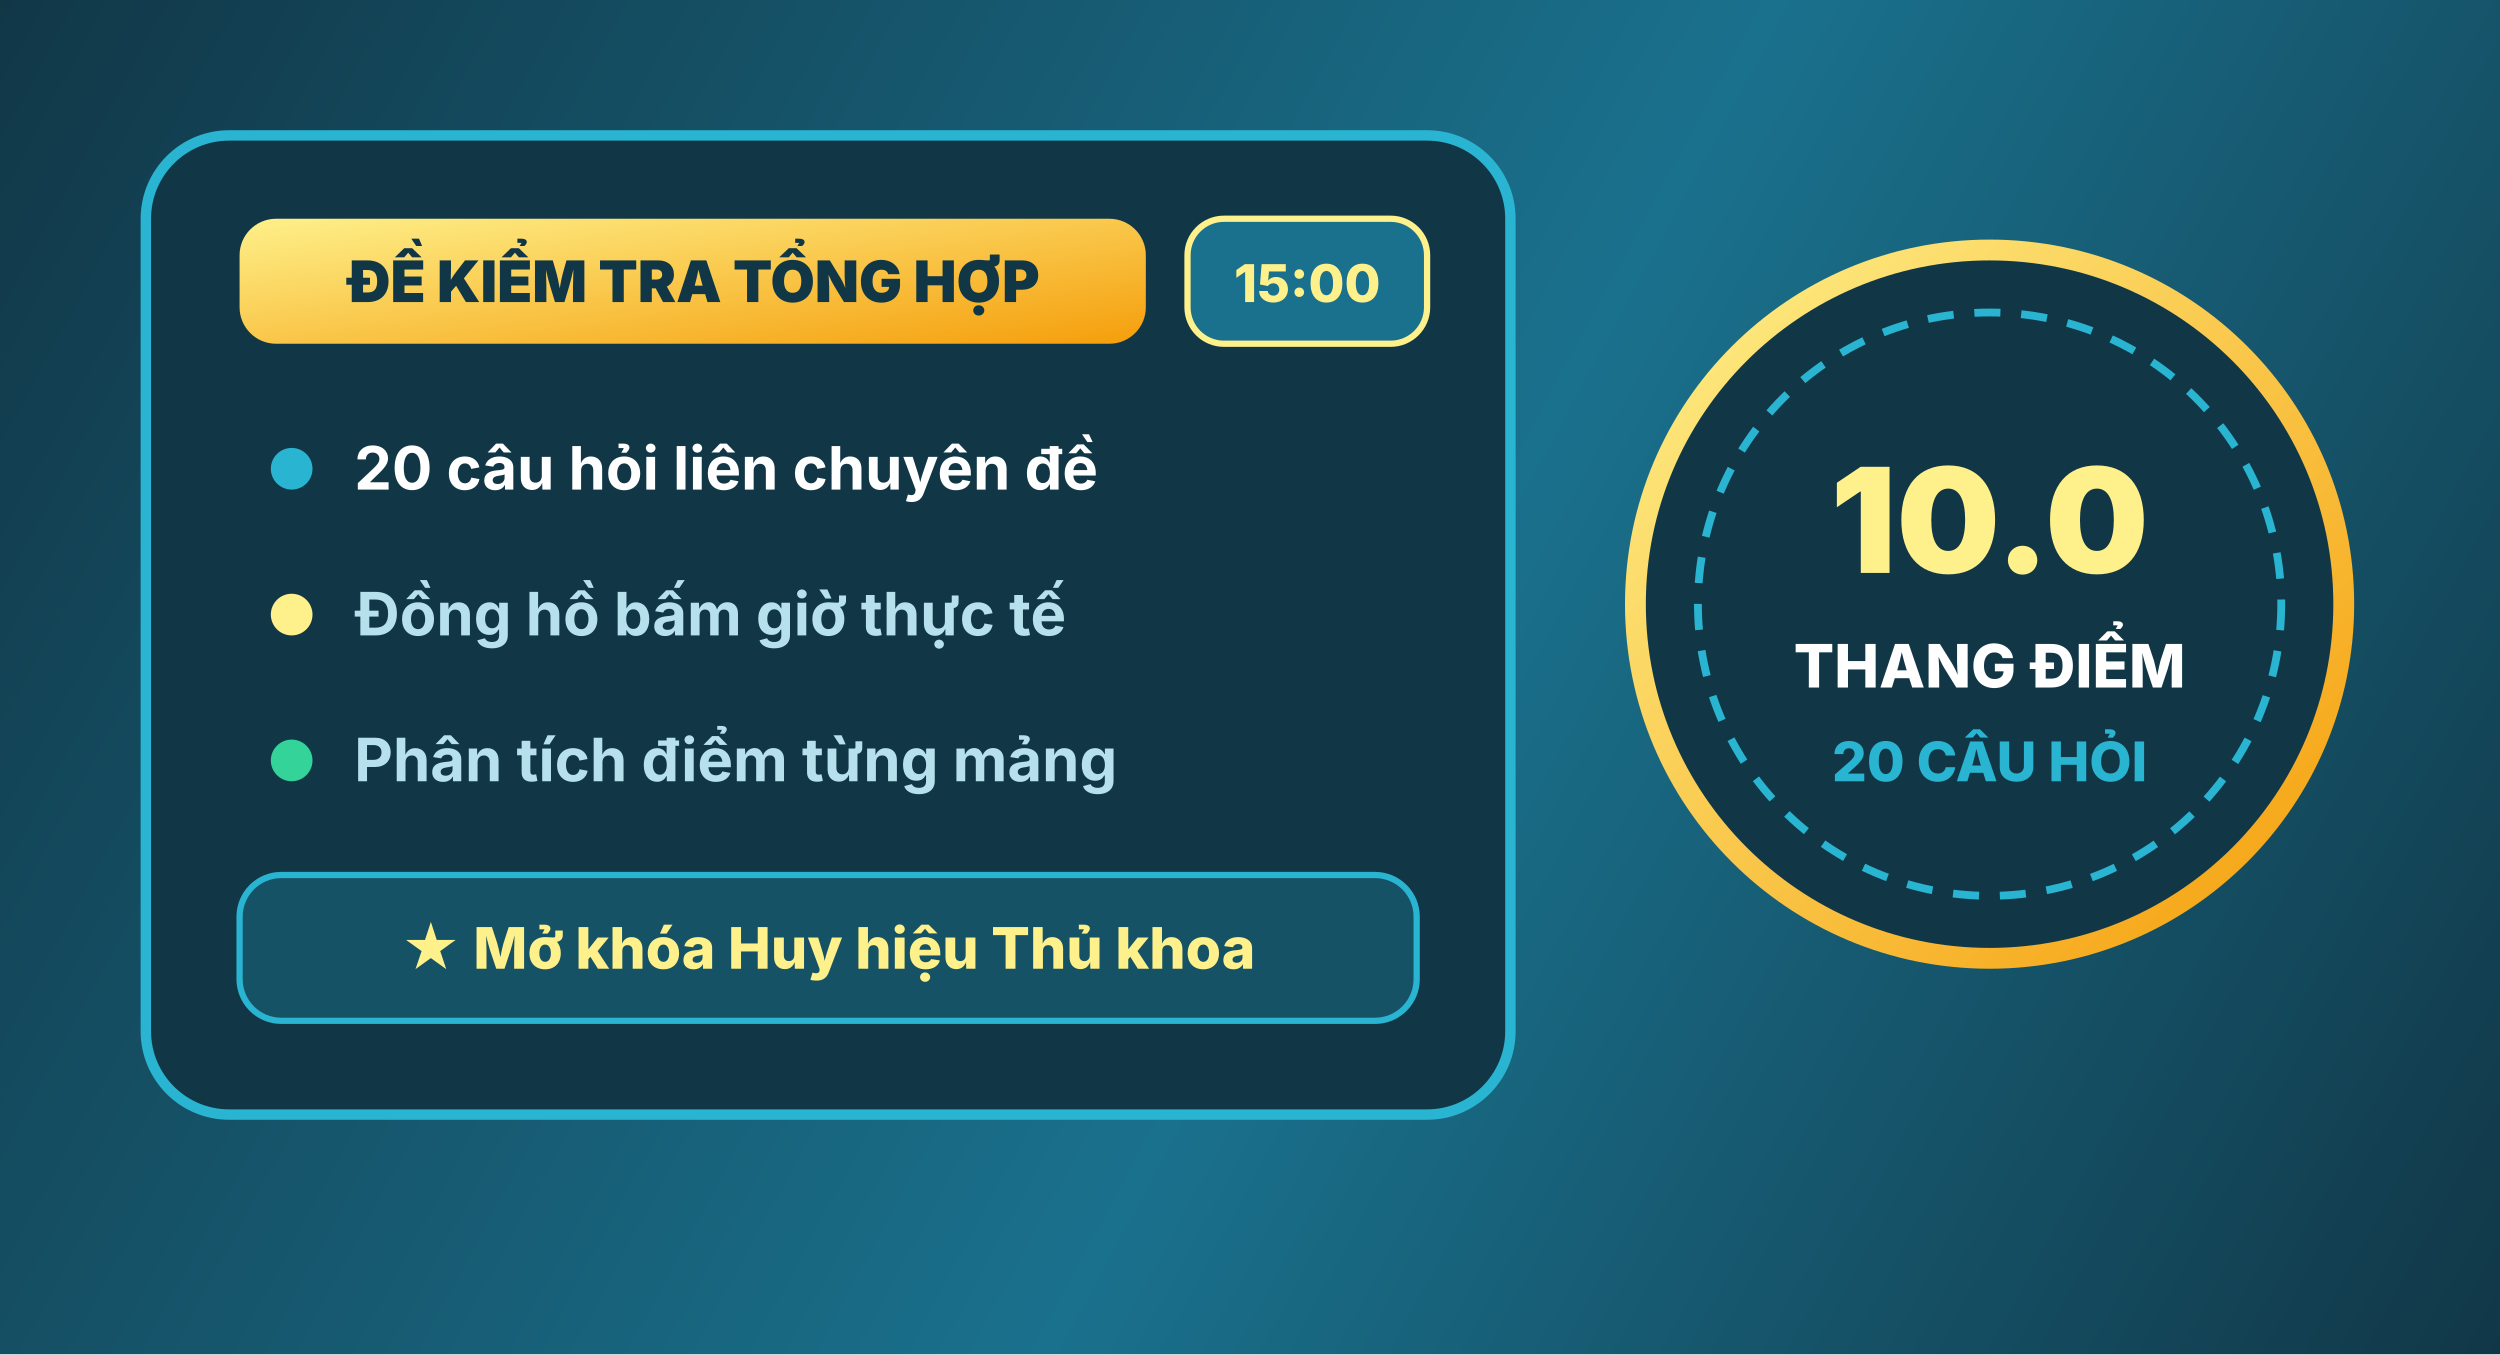
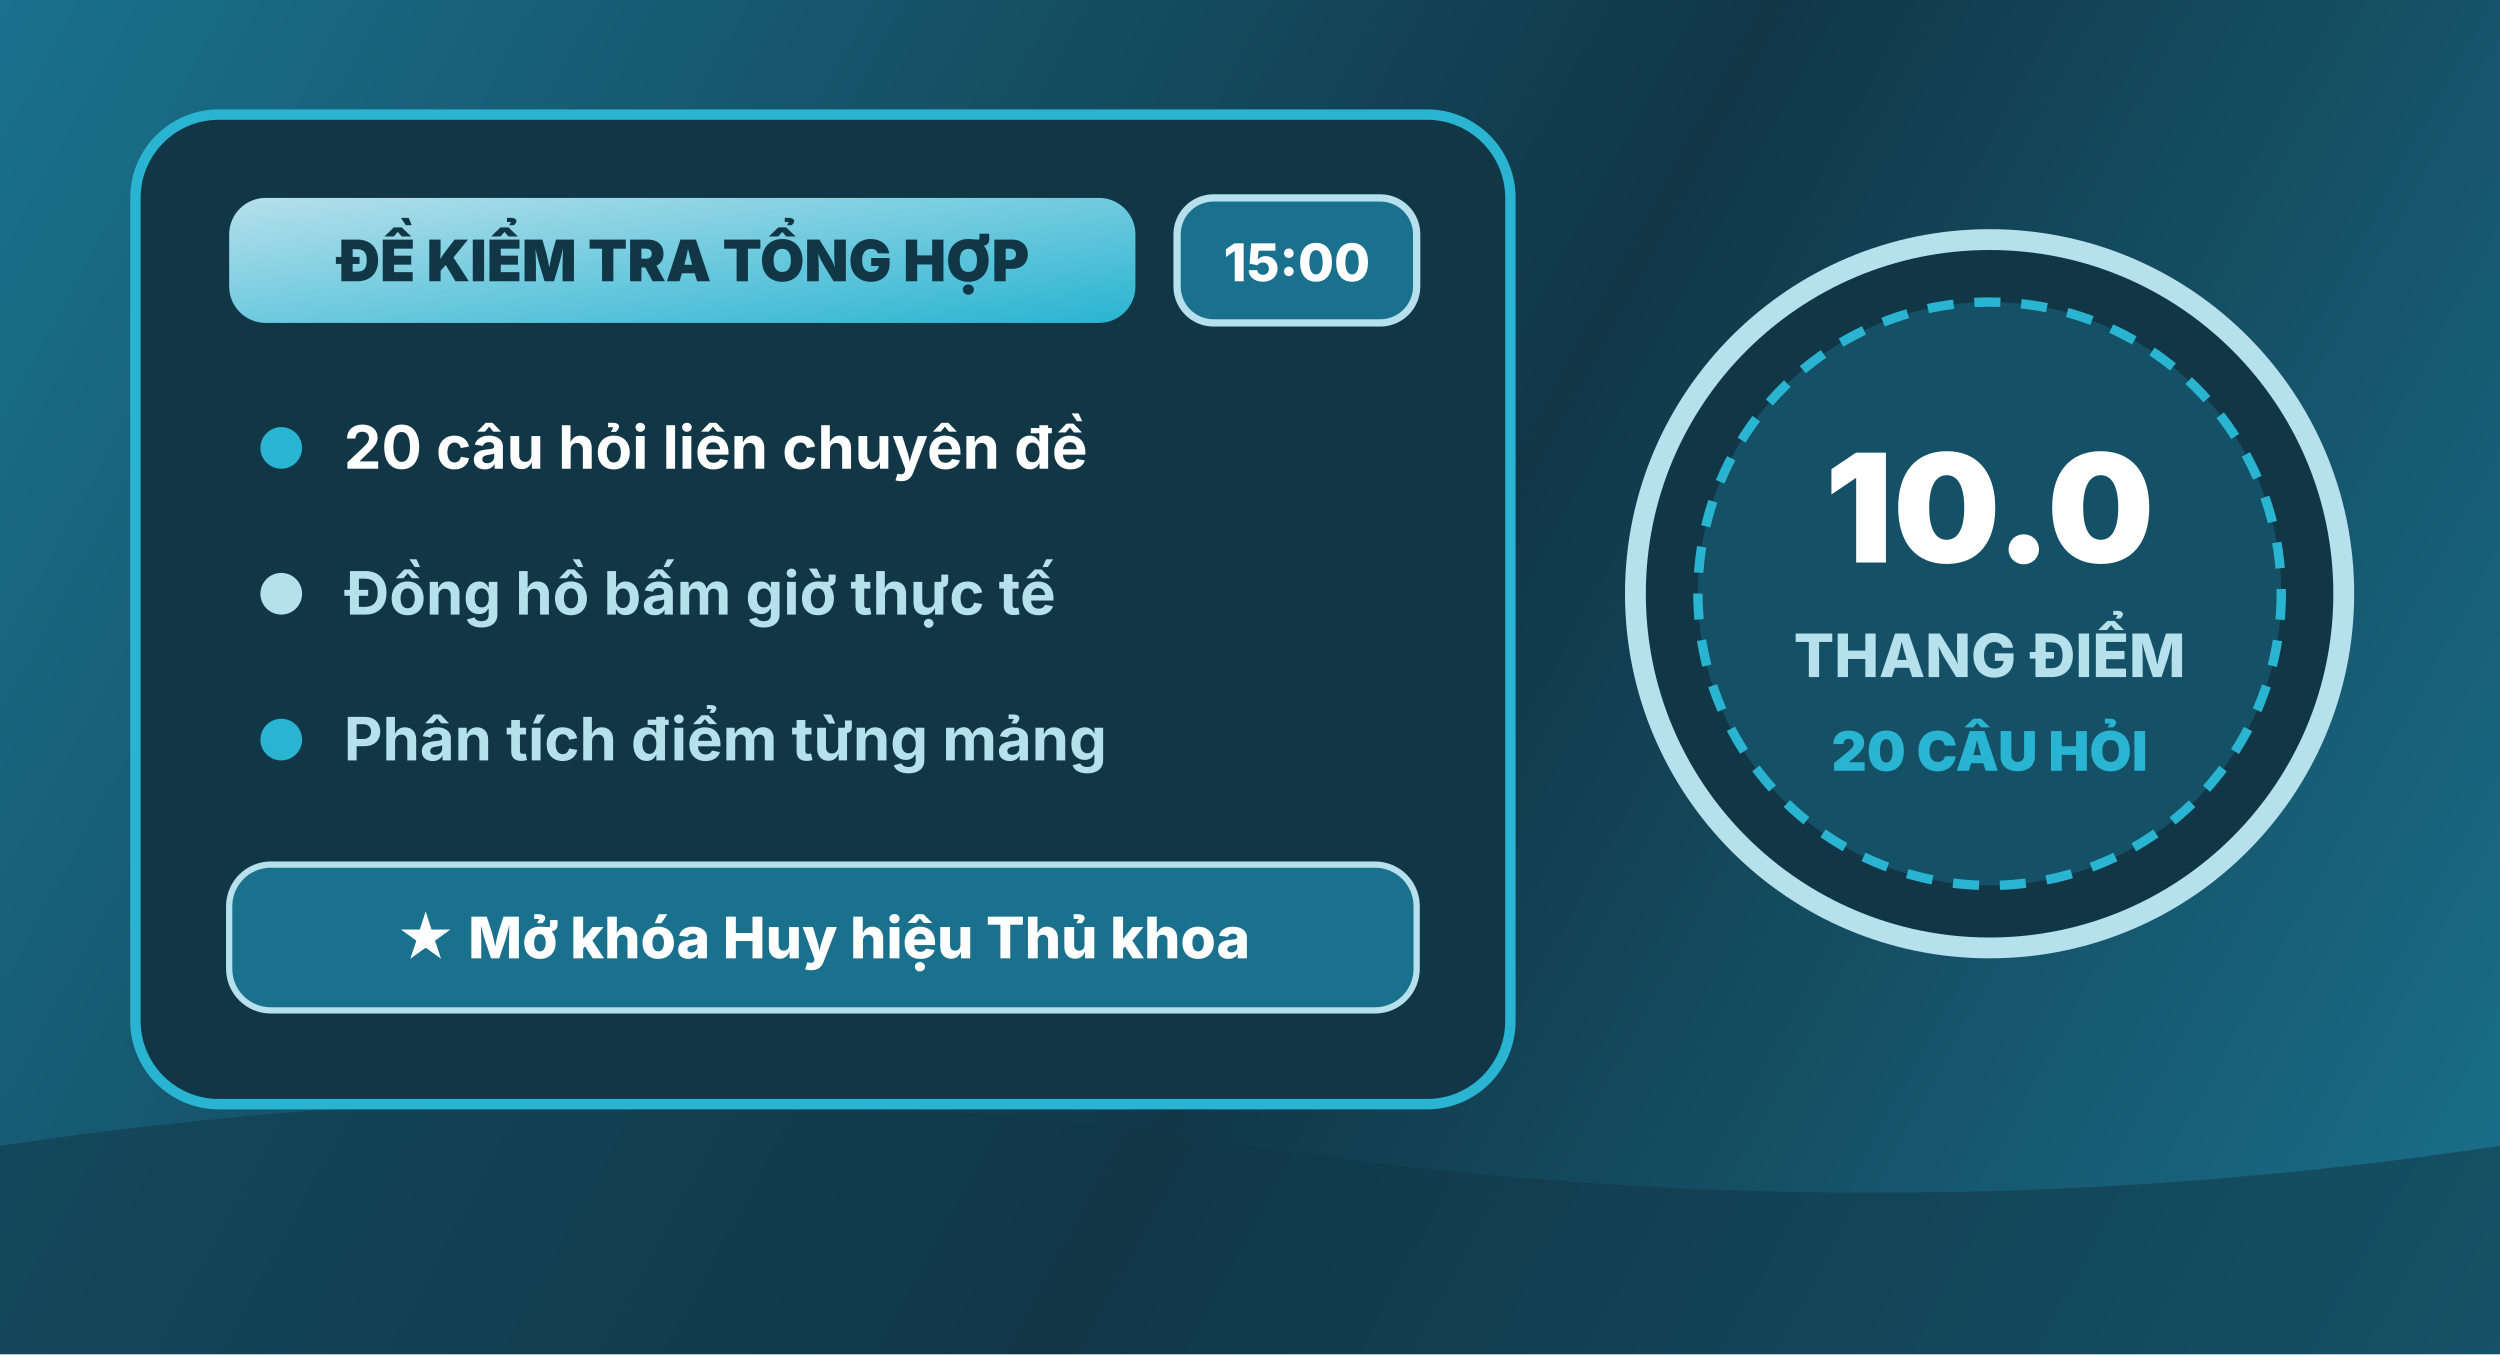
<svg xmlns="http://www.w3.org/2000/svg" viewBox="0 0 480 260" fill="none">
  <defs>
-     <linearGradient id="a6-bg" x1="0" y1="0" x2="480" y2="260" gradientUnits="userSpaceOnUse">
-       <stop offset="0%" stop-color="#113747" />
-       <stop offset="55%" stop-color="#1A718D" />
-       <stop offset="100%" stop-color="#113747" />
+     <linearGradient id="oa6-bg" x1="0" y1="0" x2="480" y2="260" gradientUnits="userSpaceOnUse">
+       <stop offset="0%" stop-color="#1A718D" />
+       <stop offset="55%" stop-color="#113747" />
+       <stop offset="100%" stop-color="#1A718D" />
    </linearGradient>
-     <linearGradient id="a6-gold" x1="0" y1="0" x2="1" y2="1">
-       <stop offset="0%" stop-color="#FEF08A" />
-       <stop offset="100%" stop-color="#F59E0B" />
+     <linearGradient id="oa6-aqua" x1="0" y1="0" x2="1" y2="1">
+       <stop offset="0%" stop-color="#B6E0EB" />
+       <stop offset="100%" stop-color="#29B4D1" />
    </linearGradient>
  </defs>
-   <rect width="480" height="260" fill="url(#a6-bg)" />
-   <g transform="translate(28, 26)">
-     <rect width="262" height="188" rx="16" fill="#113747" stroke="#29B4D1" stroke-width="2" />
-     <rect x="18" y="16" width="174" height="24" rx="7" fill="url(#a6-gold)" />
+   <rect width="480" height="260" fill="url(#oa6-bg)" />
+   <path d="M0 220 Q120 202 240 220 T480 220 V260 H0 Z" fill="#113747" fill-opacity="0.55" />
+   <g transform="translate(26, 22)">
+     <rect width="264" height="190" rx="16" fill="#113747" stroke="#29B4D1" stroke-width="2" />
+     <rect x="18" y="16" width="174" height="24" rx="7" fill="url(#oa6-aqua)" />
    <text x="105" y="32" text-anchor="middle" fill="#113747" font-family="Inter, Segoe UI, sans-serif" font-size="11" font-weight="900">ĐỀ KIỂM TRA TỔNG HỢP</text>
-     <rect x="200" y="16" width="46" height="24" rx="7" fill="#1A718D" stroke="#FEF08A" stroke-width="1.2" />
-     <text x="223" y="32" text-anchor="middle" fill="#FEF08A" font-family="Inter, Segoe UI, sans-serif" font-size="10" font-weight="800">15:00</text>
+     <rect x="200" y="16" width="46" height="24" rx="7" fill="#1A718D" stroke="#B6E0EB" stroke-width="1.4" />
+     <text x="223" y="32" text-anchor="middle" fill="#FFFFFF" font-family="Inter, Segoe UI, sans-serif" font-size="10" font-weight="800">15:00</text>
    <circle cx="28" cy="64" r="4" fill="#29B4D1" />
    <text x="40" y="68" fill="#FFFFFF" font-family="Inter, Segoe UI, sans-serif" font-size="11.5" font-weight="700">20 câu hỏi liên chuyên đề</text>
-     <circle cx="28" cy="92" r="4" fill="#FEF08A" />
+     <circle cx="28" cy="92" r="4" fill="#B6E0EB" />
    <text x="40" y="96" fill="#B6E0EB" font-family="Inter, Segoe UI, sans-serif" font-size="11.5" font-weight="700">Đồng hồ bấm giờ thực tế</text>
-     <circle cx="28" cy="120" r="4" fill="#34D399" />
+     <circle cx="28" cy="120" r="4" fill="#29B4D1" />
    <text x="40" y="124" fill="#B6E0EB" font-family="Inter, Segoe UI, sans-serif" font-size="11.5" font-weight="700">Phân tích điểm từng mảng</text>
-     <rect x="18" y="142" width="226" height="28" rx="8" fill="#29B4D1" fill-opacity="0.22" stroke="#29B4D1" stroke-width="1.2" />
-     <text x="131" y="160" text-anchor="middle" fill="#FEF08A" font-family="Inter, Segoe UI, sans-serif" font-size="11" font-weight="800">★ Mở khóa Huy hiệu Thủ khoa</text>
+     <rect x="18" y="144" width="228" height="28" rx="8" fill="#1A718D" stroke="#B6E0EB" stroke-width="1.2" />
+     <text x="132" y="162" text-anchor="middle" fill="#FFFFFF" font-family="Inter, Segoe UI, sans-serif" font-size="11" font-weight="800">★ Mở khóa Huy hiệu Thủ khoa</text>
  </g>
-   <g transform="translate(382, 116)">
-     <circle cx="0" cy="0" r="68" fill="#113747" stroke="url(#a6-gold)" stroke-width="4" />
-     <circle cx="0" cy="0" r="56" fill="none" stroke="#29B4D1" stroke-width="1.5" stroke-dasharray="5 4" />
-     <text x="0" y="-6" text-anchor="middle" fill="#FEF08A" font-family="Inter, Segoe UI, sans-serif" font-size="28" font-weight="900">10.0</text>
-     <text x="0" y="16" text-anchor="middle" fill="#FFFFFF" font-family="Inter, Segoe UI, sans-serif" font-size="11.5" font-weight="800">THANG ĐIỂM</text>
-     <text x="0" y="34" text-anchor="middle" fill="#29B4D1" font-family="Inter, Segoe UI, sans-serif" font-size="10.5" font-weight="800">20 CÂU HỎI</text>
+   <g transform="translate(382, 114)">
+     <circle cx="0" cy="0" r="68" fill="#113747" stroke="#B6E0EB" stroke-width="4" />
+     <circle cx="0" cy="0" r="56" fill="#1A718D" fill-opacity="0.45" stroke="#29B4D1" stroke-width="1.8" stroke-dasharray="5 4" />
+     <text x="0" y="-6" text-anchor="middle" fill="#FFFFFF" font-family="Inter, Segoe UI, sans-serif" font-size="29" font-weight="900">10.0</text>
+     <text x="0" y="16" text-anchor="middle" fill="#B6E0EB" font-family="Inter, Segoe UI, sans-serif" font-size="11.5" font-weight="800">THANG ĐIỂM</text>
+     <text x="0" y="34" text-anchor="middle" fill="#29B4D1" font-family="Inter, Segoe UI, sans-serif" font-size="10.5" font-weight="900">20 CÂU HỎI</text>
  </g>
</svg>
